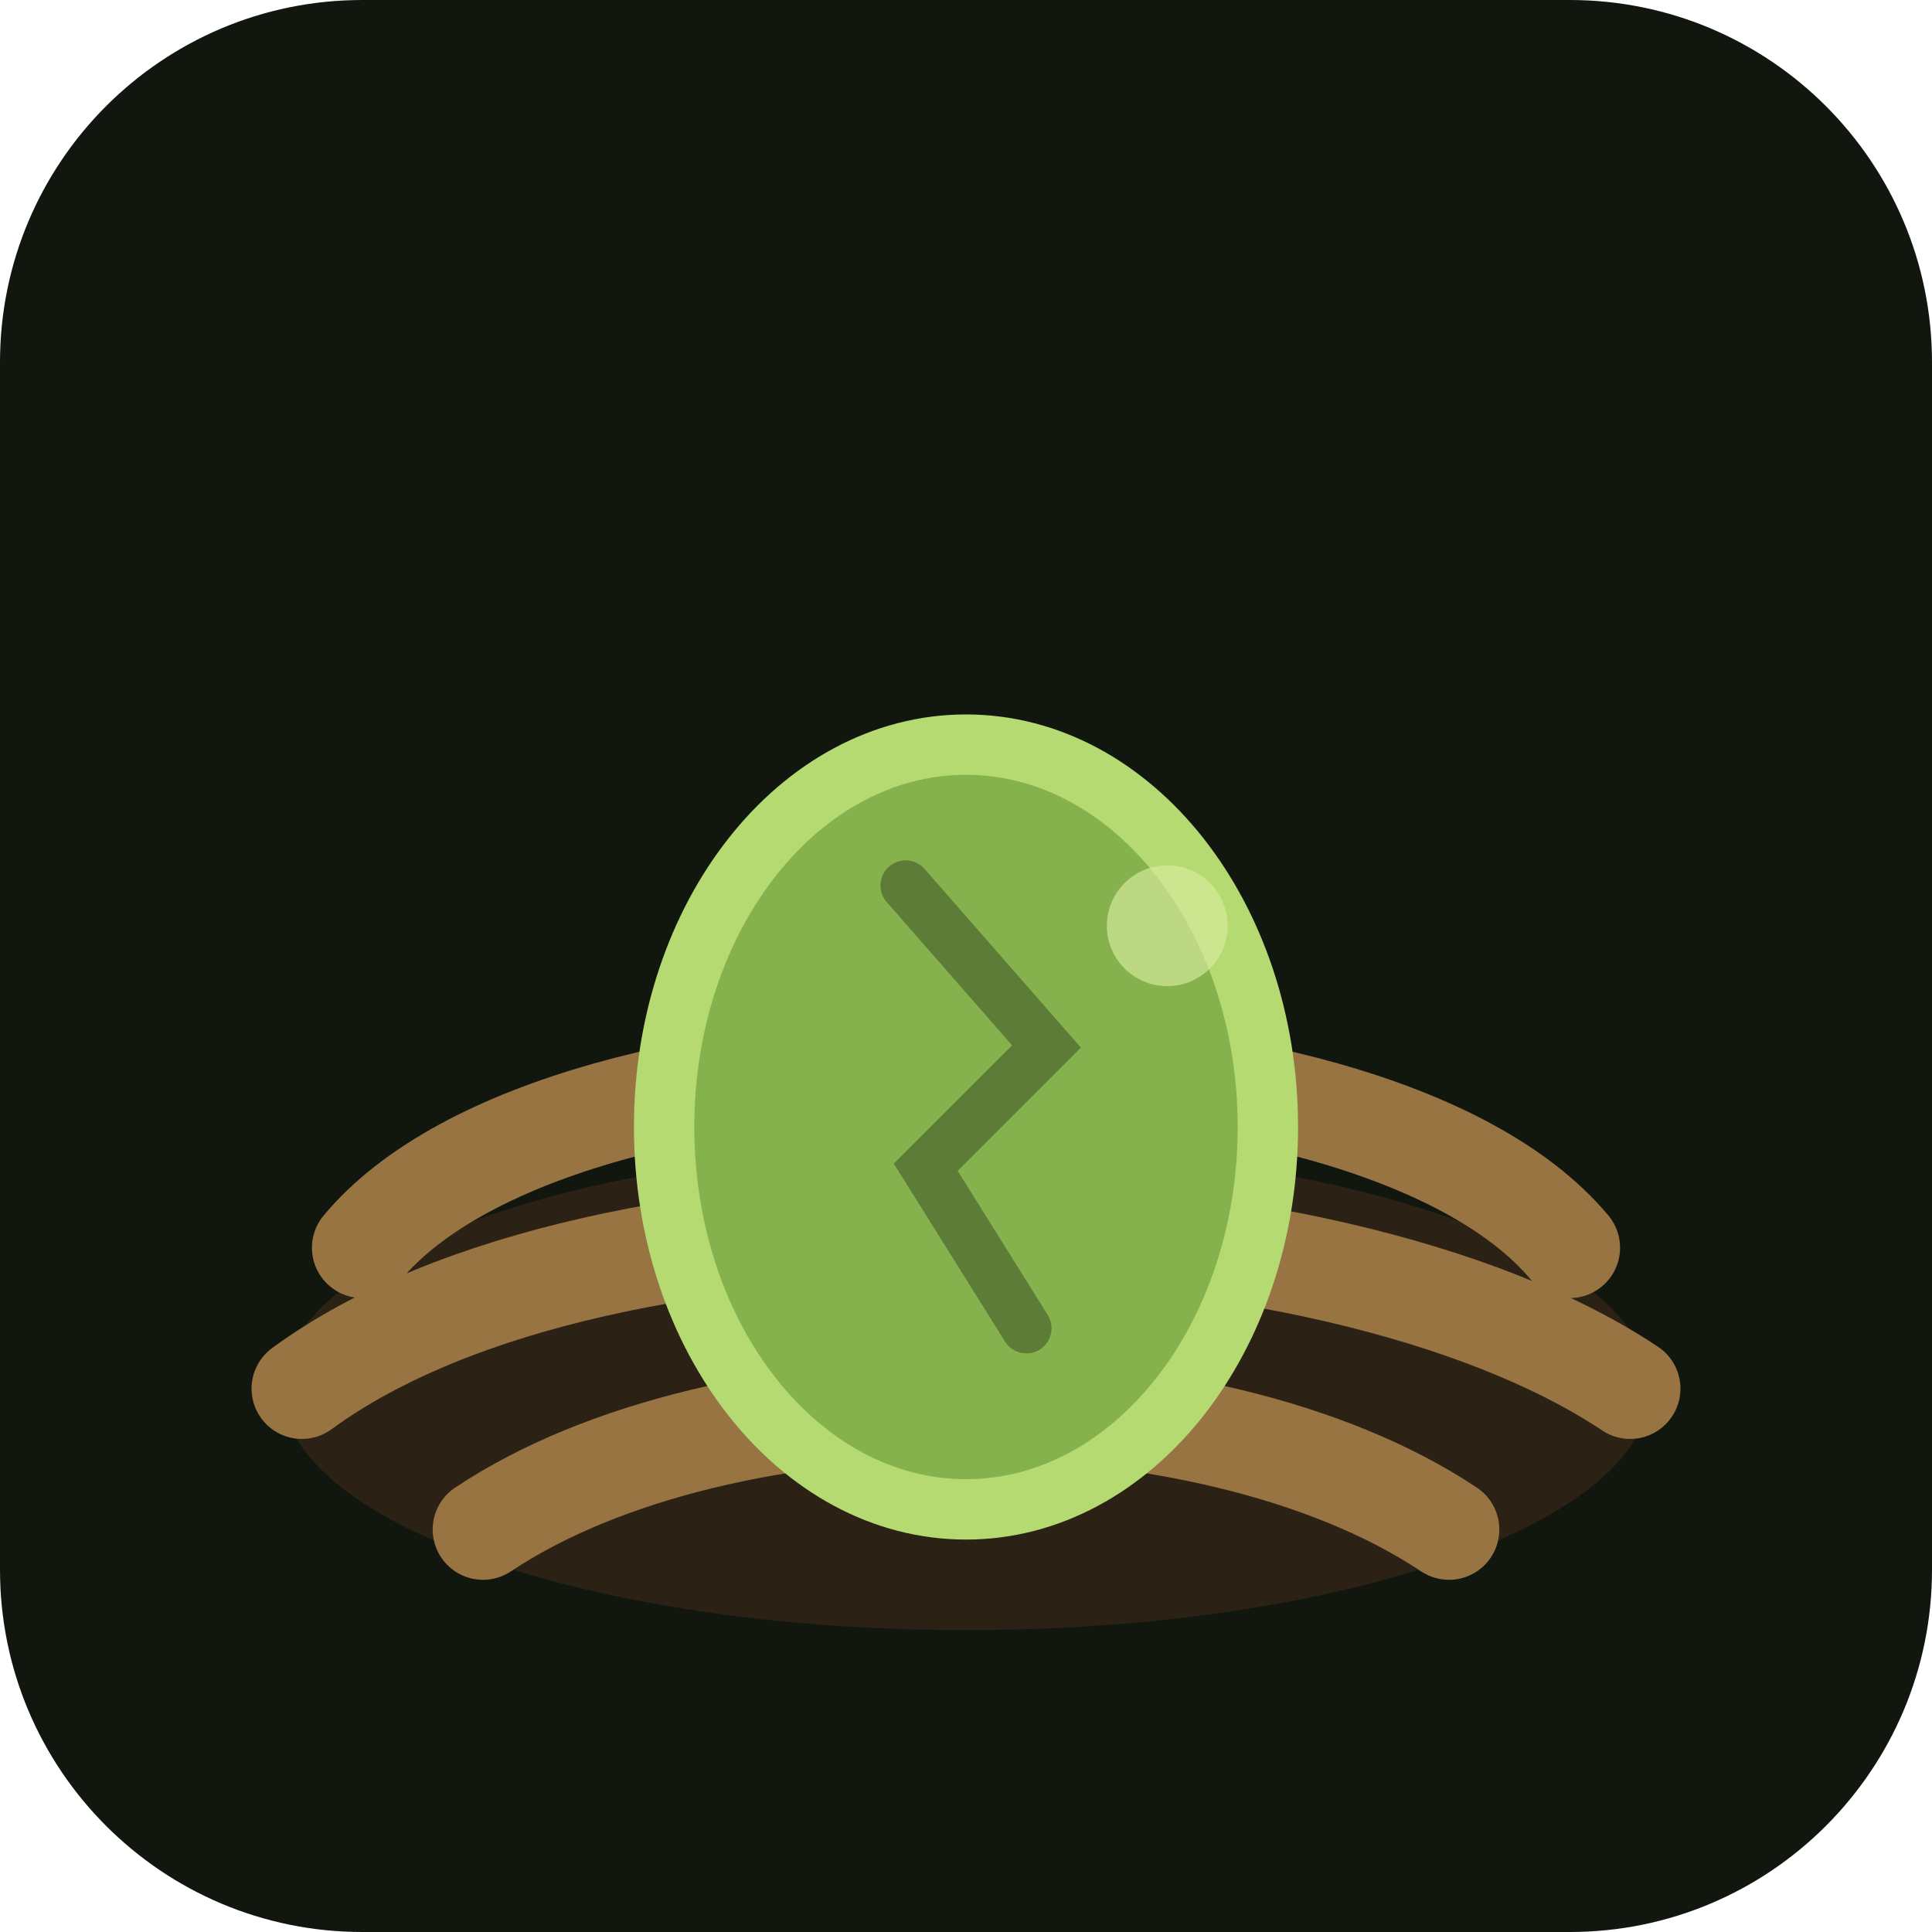
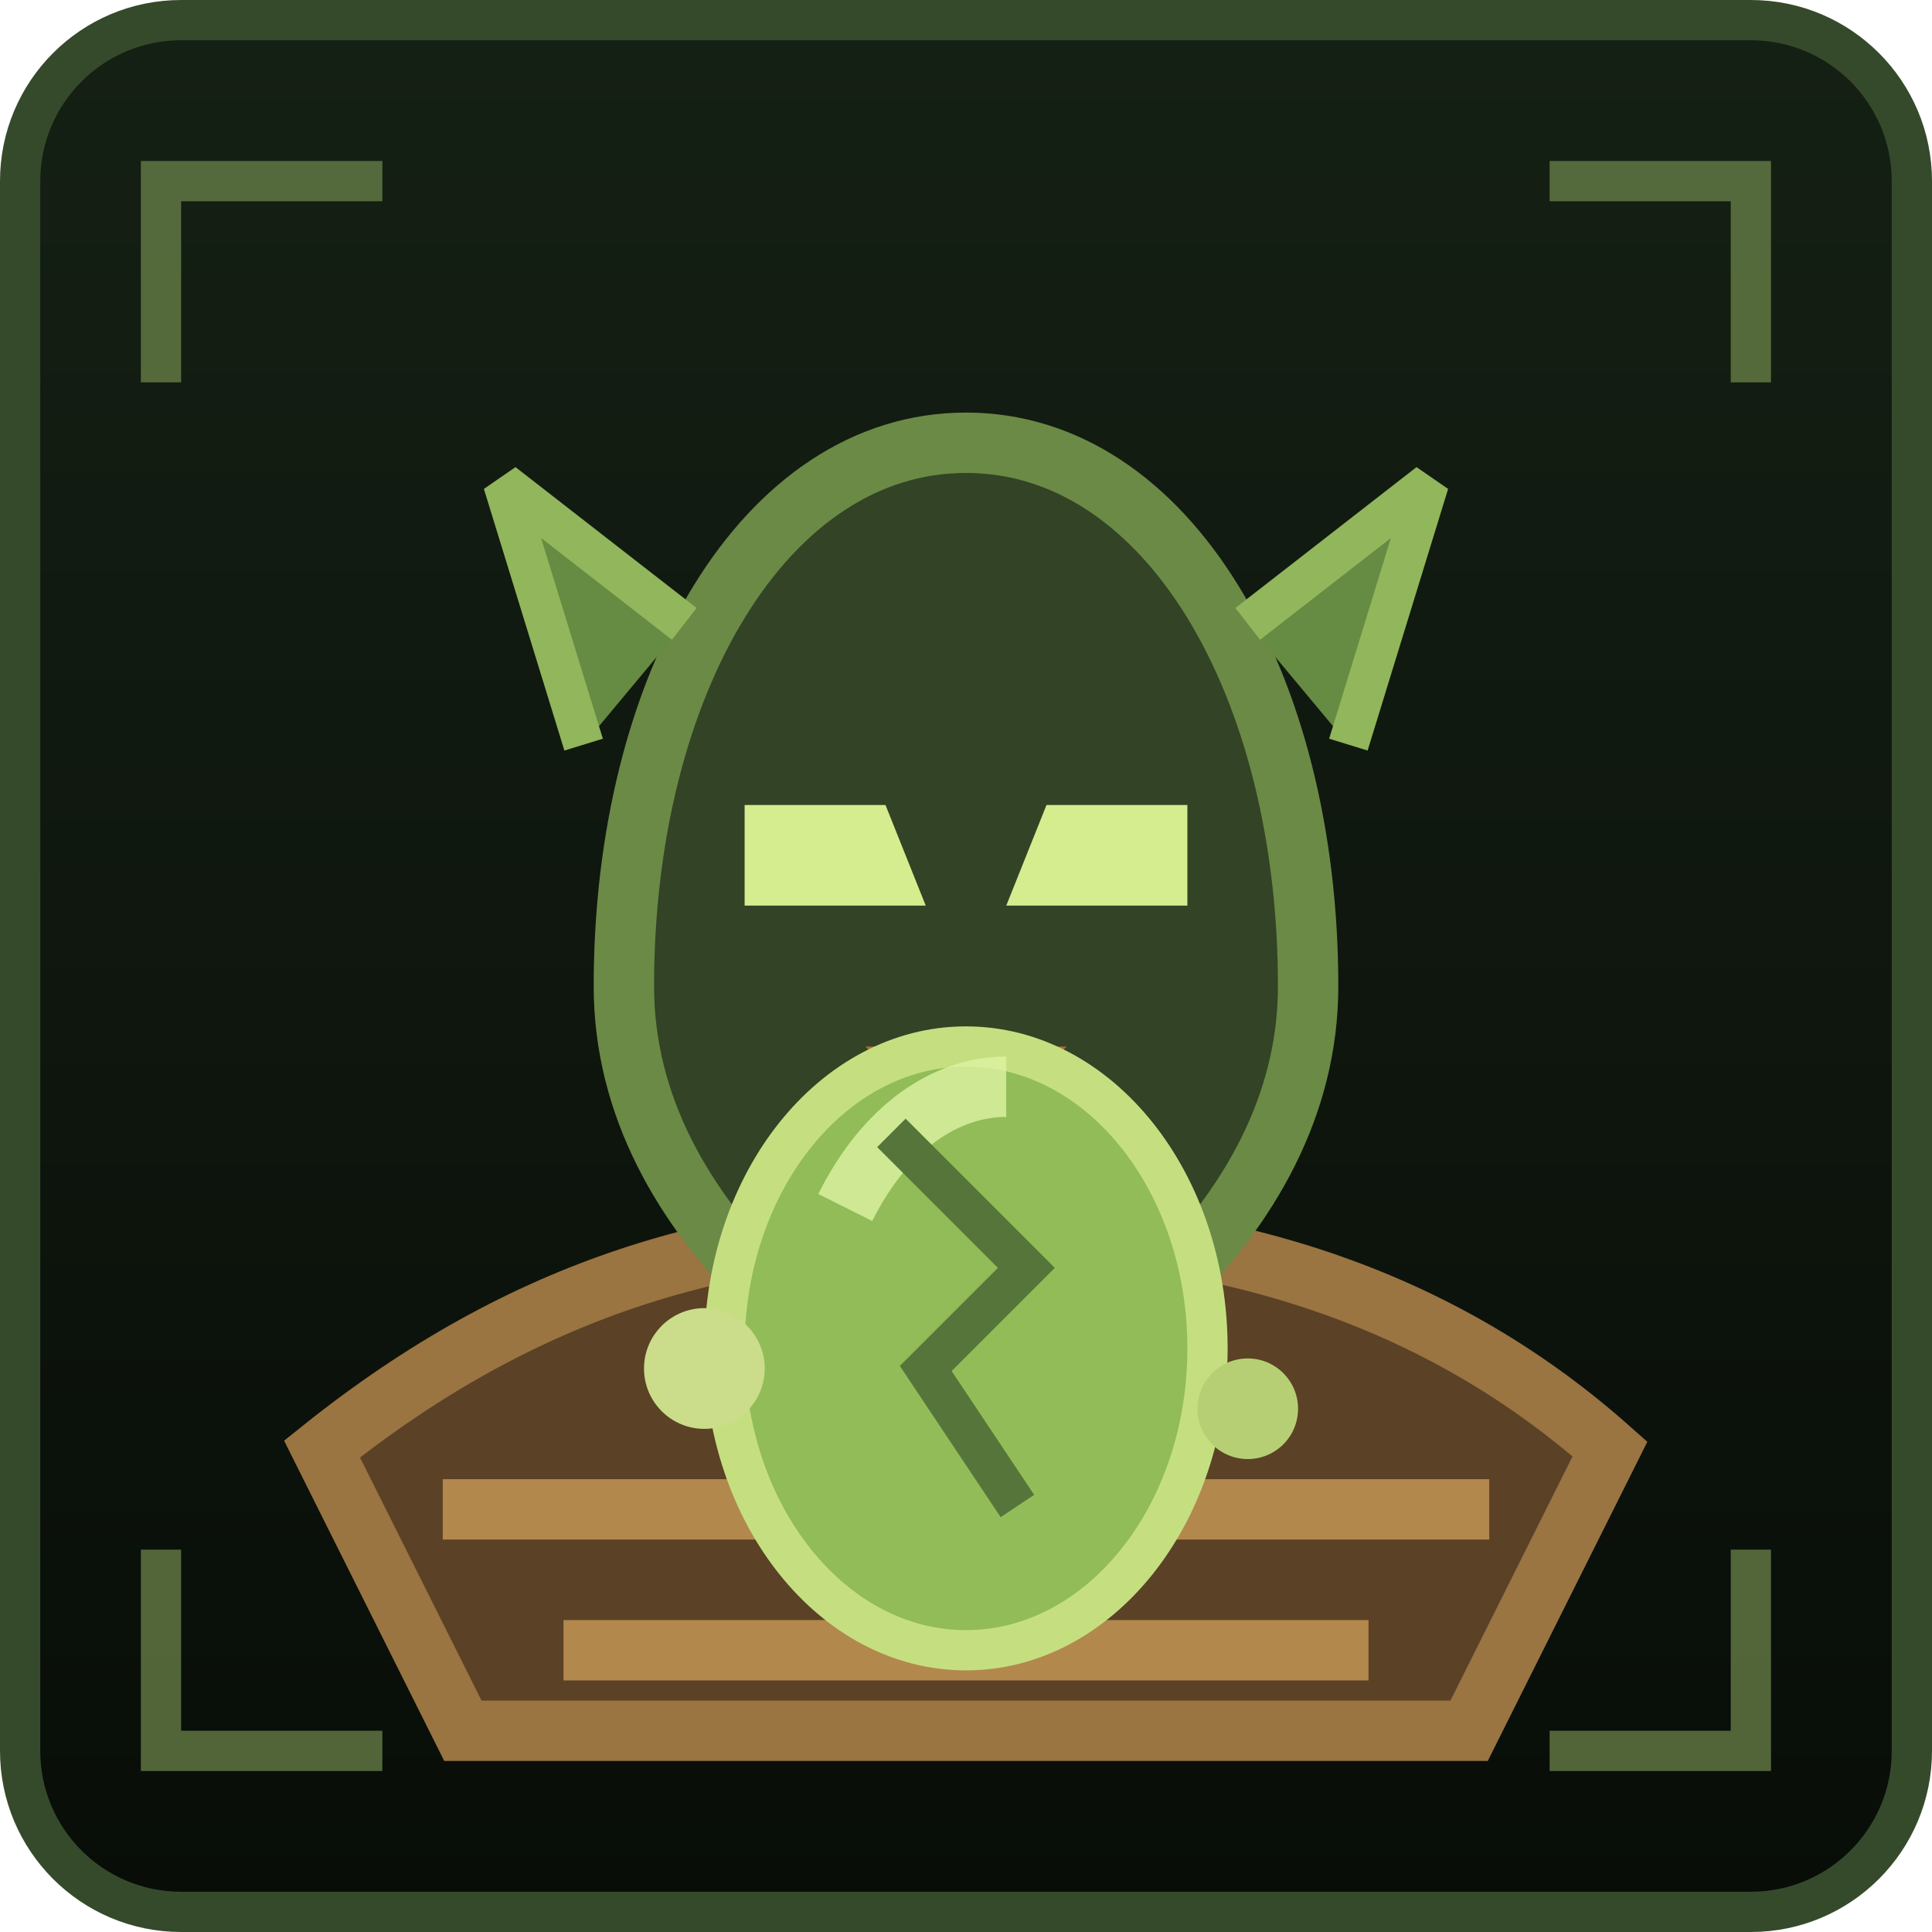
<svg xmlns="http://www.w3.org/2000/svg" viewBox="0 0 96 96" role="img" aria-labelledby="title">
-   <rect width="96" height="96" rx="18" fill="#11170f" />
-   <ellipse cx="48" cy="69" rx="34" ry="12" fill="#2b2115" />
-   <path d="M18 62c10-12 50-12 60 0M15 69c15-11 51-10 66 0M24 76c12-8 36-8 48 0" fill="none" stroke="#987443" stroke-width="5" stroke-linecap="round" />
-   <ellipse cx="48" cy="56" rx="15" ry="19" fill="#86b24e" stroke="#b5da72" stroke-width="3" />
-   <path d="m45 44 7 8-6 6 5 8" fill="none" stroke="#5c7c38" stroke-width="2.5" stroke-linecap="round" />
-   <circle cx="58" cy="46" r="3" fill="#d8ed9f" opacity=".65" />
+   <defs>
+     <linearGradient id="bg" x1="0" y1="0" x2="0" y2="1">
+       <stop stop-color="#152014" />
+       <stop offset="1" stop-color="#080d08" />
+     </linearGradient>
+   </defs>
+   <rect x="1" y="1" width="94" height="94" rx="8" fill="url(#bg)" stroke="#354a2b" stroke-width="2" />
+   <path d="M8 19V9h11M77 9h10v10M8 77v10h11M77 87h10V77" fill="none" stroke="#708a4d" stroke-width="2" opacity=".7" />
+   <path d="M16 72c10-8 20-11 32-11s23 3 32 11l-7 14H23L16 72Z" fill="#5b4126" stroke="#9a7441" stroke-width="3" />
+   <path d="M22 75h52M28 82h40" fill="none" stroke="#b3884d" stroke-width="3" />
+   <path d="M31 49c0-15 7-27 17-27s17 12 17 27c0 6-3 11-7 15H38c-4-4-7-9-7-15Z" fill="#324326" stroke="#6b8a45" stroke-width="3" />
+   <path d="m34 31-9-7 4 13m33-6 9-7-4 13" fill="#668b42" stroke="#91b65c" stroke-width="2" stroke-linejoin="bevel" />
+   <path d="M37 40h7l2 5h-9m22-5h-7l-2 5h9" fill="#d5ec8f" />
+   <path d="M43 52h10l-5 5-5-5Z" fill="#a96f38" />
+   <ellipse cx="48" cy="67" rx="12" ry="15" fill="#91bc58" stroke="#c5df80" stroke-width="2" />
+   <path d="M42 60c2-4 5-6 8-6" fill="none" stroke="#dff3a2" stroke-width="3" opacity=".8" />
+   <path d="m45 57 6 6-5 5 4 6" fill="none" stroke="#56753b" stroke-width="2" stroke-linecap="square" />
+   <circle cx="35" cy="68" r="3" fill="#cbdc8a" />
+   <circle cx="62" cy="70" r="2.5" fill="#b7cf74" />
</svg>
